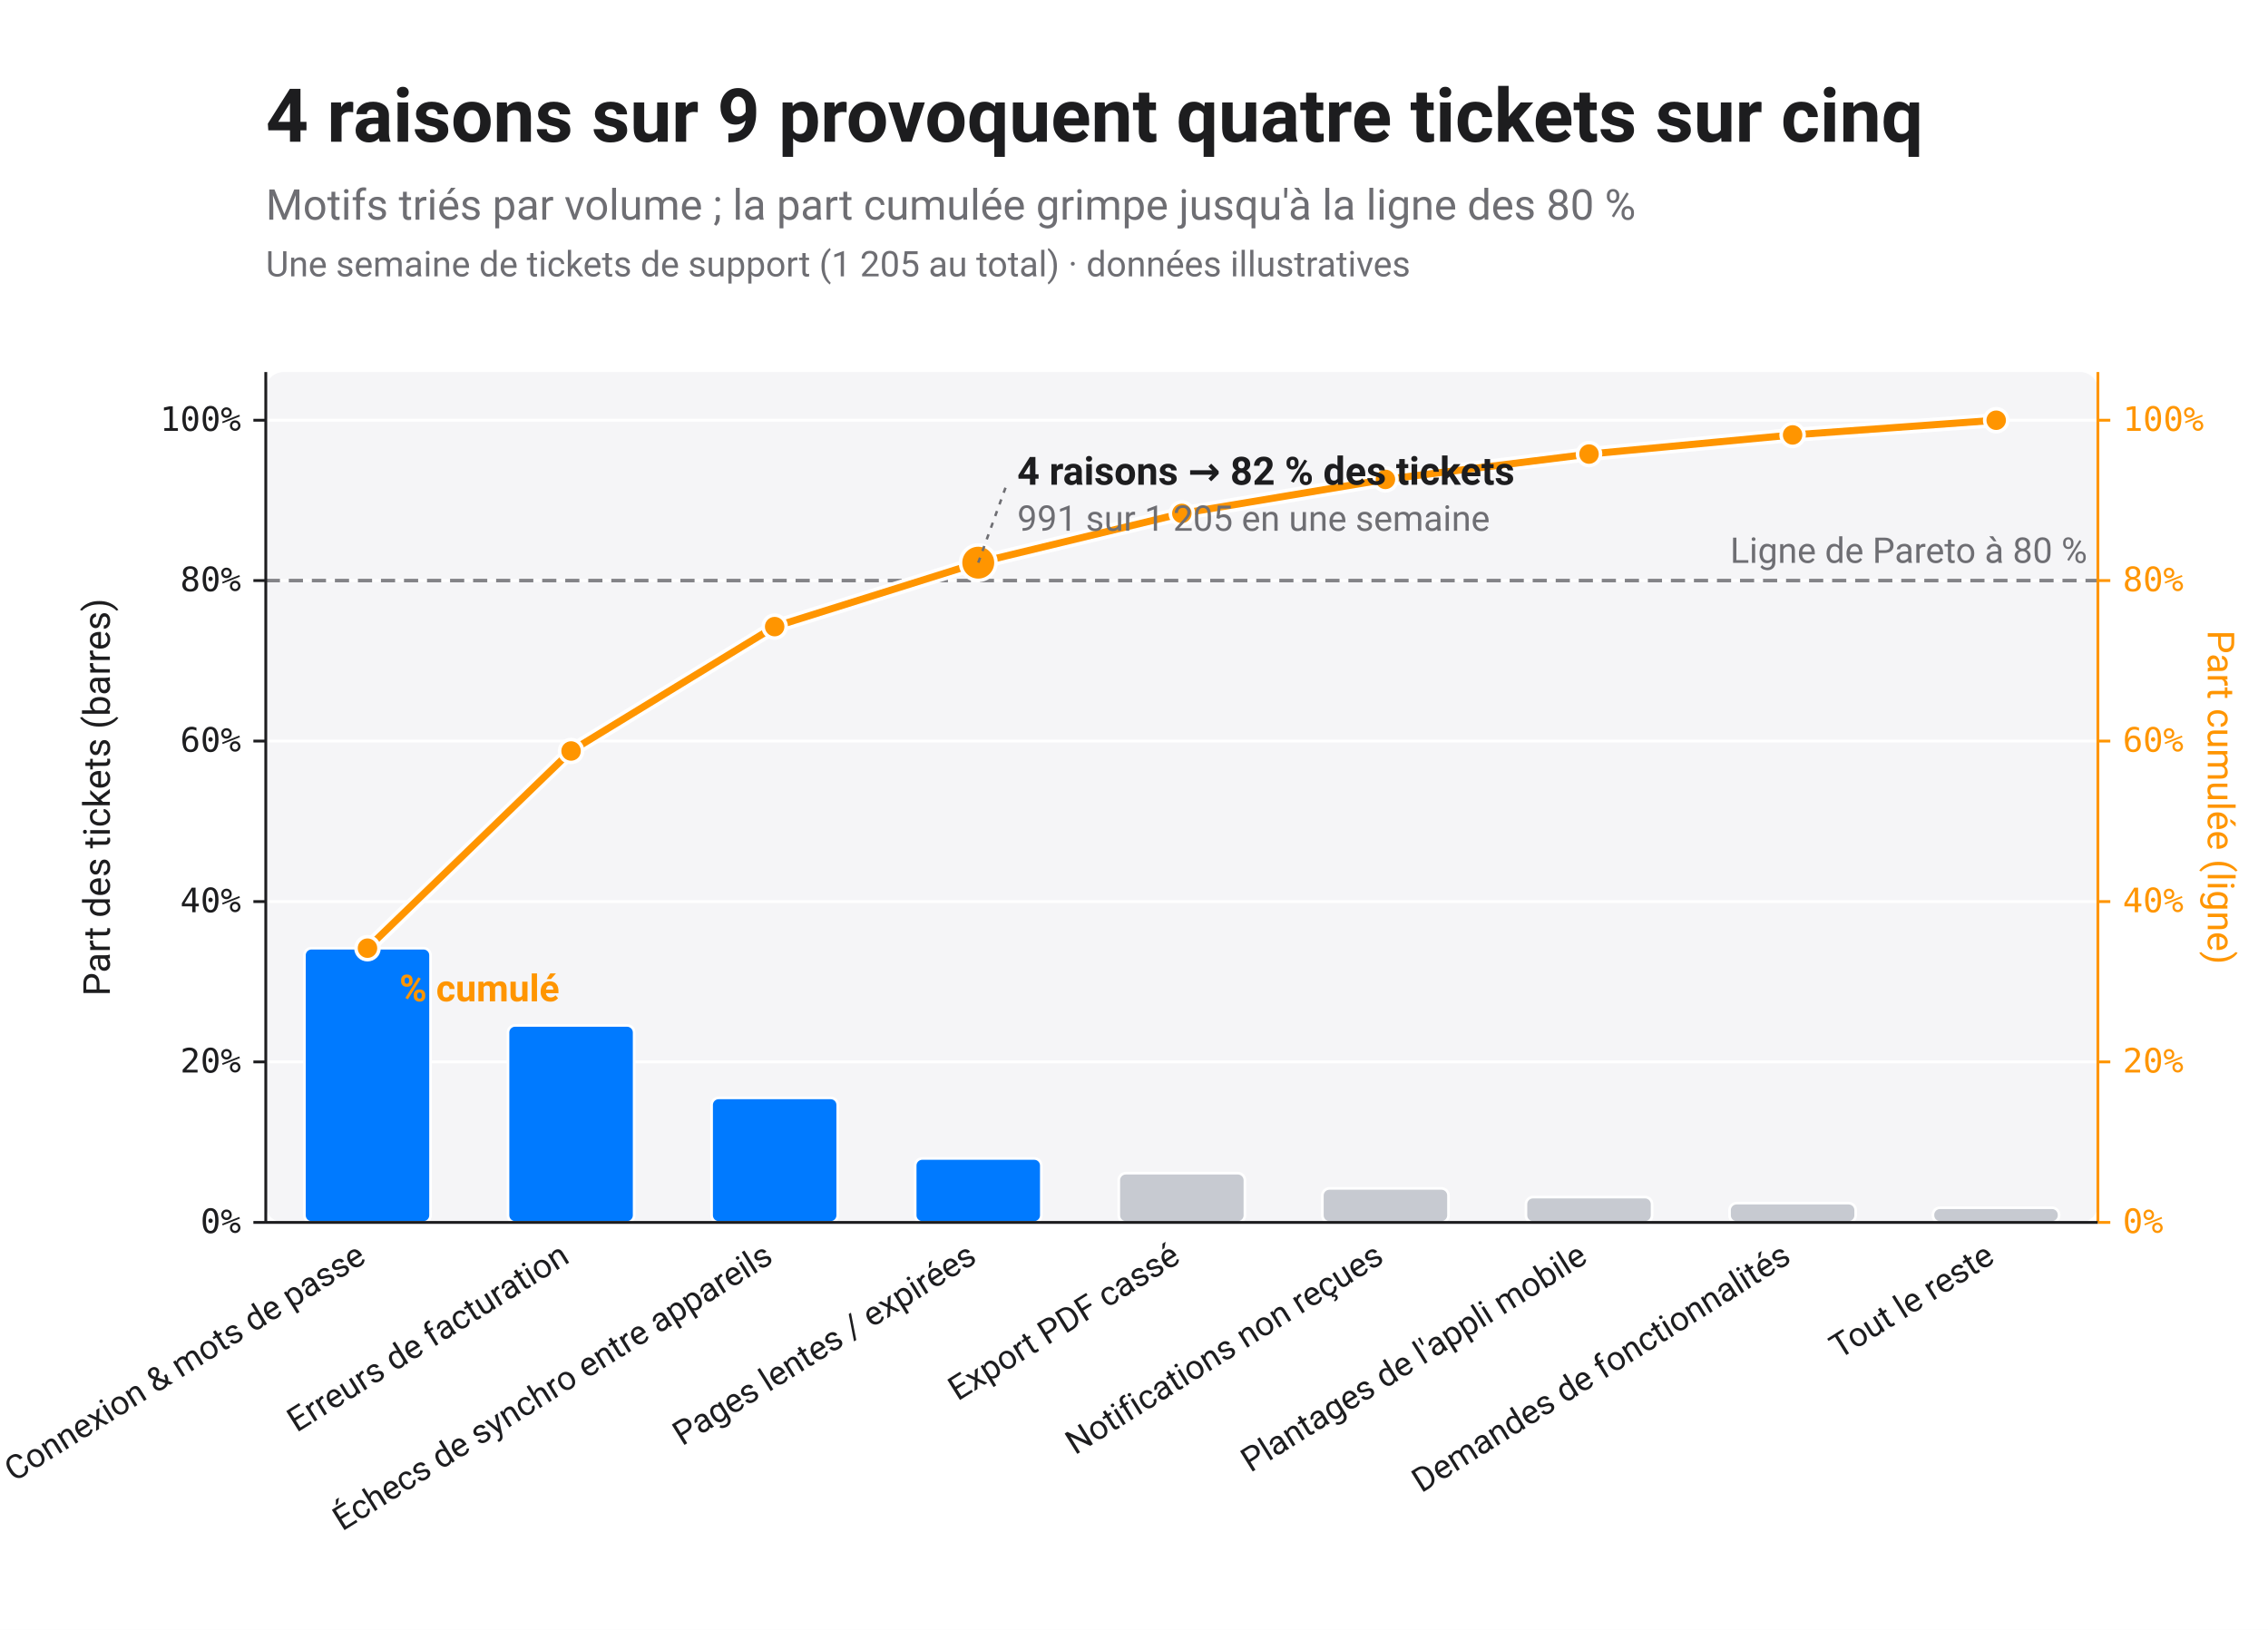
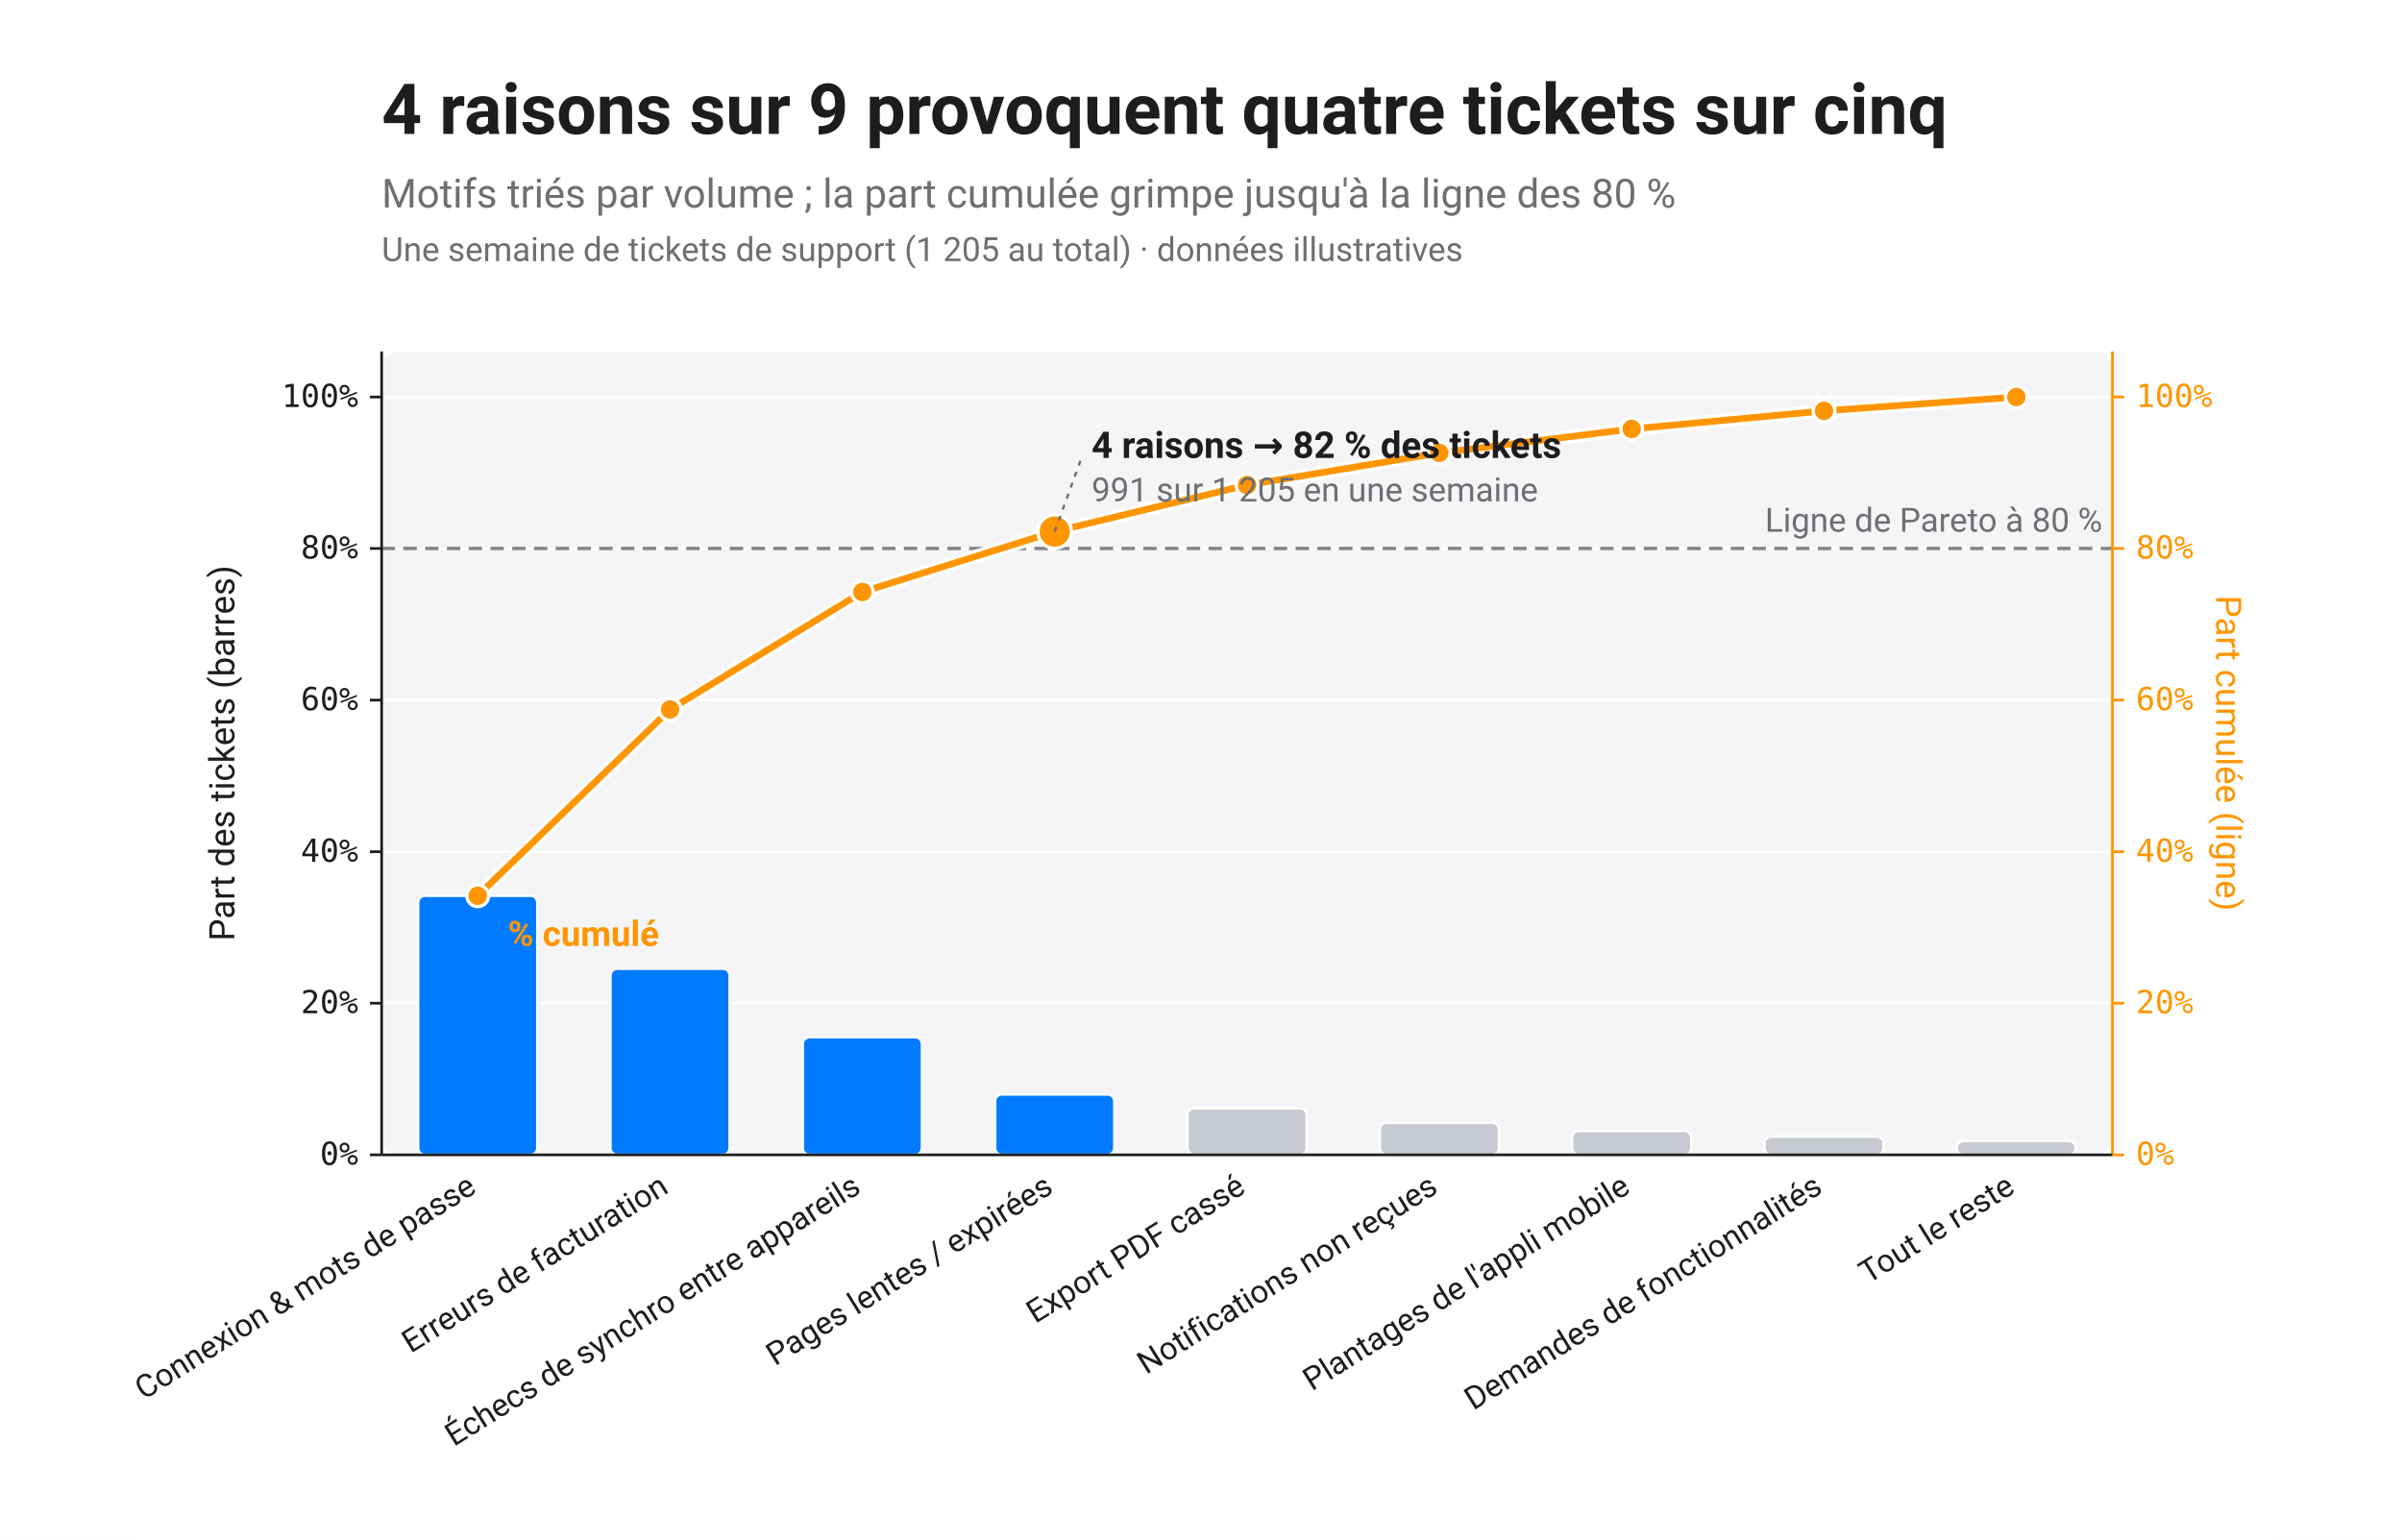
- <svg xmlns="http://www.w3.org/2000/svg" width="1280" height="920" viewBox="0 0 1280 920" font-family="Roboto, system-ui, sans-serif" role="img" aria-labelledby="pa-title pa-desc">
-   <style>.bar{cursor:pointer}.bar rect{transition:opacity .12s}.bar:hover rect,.bar:focus rect{opacity:.82}.bar:focus{outline:none}.pt{cursor:pointer}.pt .halo{opacity:0}.pt:hover .halo,.pt:focus .halo{opacity:1}.pt:focus{outline:none}</style>
-   <rect width="1280" height="920" fill="#FFFFFF" />
-   <rect x="150" y="210" width="1034" height="480" fill="#F5F5F7" rx="10" />
-   <text x="150" y="80" font-size="42" font-weight="700" fill="#1D1D1F">4 raisons sur 9 provoquent quatre tickets sur cinq</text>
-   <text x="150" y="124" font-size="24" fill="#6E6E73">Motifs triés par volume ; la part cumulée grimpe jusqu'à la ligne des 80 %</text>
-   <text x="150" y="156" font-size="20" fill="#6E6E73">Une semaine de tickets de support (1 205 au total) · données illustratives</text>
-   <line x1="150.0" y1="690.0" x2="1184.0" y2="690.0" stroke="#FFFFFF" stroke-width="1.6" />
-   <line x1="150.0" y1="599.4" x2="1184.0" y2="599.4" stroke="#FFFFFF" stroke-width="1.6" />
-   <line x1="150.0" y1="508.9" x2="1184.0" y2="508.9" stroke="#FFFFFF" stroke-width="1.6" />
-   <line x1="150.0" y1="418.3" x2="1184.0" y2="418.3" stroke="#FFFFFF" stroke-width="1.6" />
-   <line x1="150.0" y1="327.7" x2="1184.0" y2="327.7" stroke="#FFFFFF" stroke-width="1.6" />
-   <line x1="150.0" y1="237.2" x2="1184.0" y2="237.2" stroke="#FFFFFF" stroke-width="1.6" />
-   <line x1="150.0" y1="327.7" x2="1184.0" y2="327.7" stroke="#6E6E73" stroke-width="2" stroke-dasharray="8 5" opacity="0.85" />
-   <text x="1178.0" y="317.7" font-size="20" fill="#6E6E73" text-anchor="end">Ligne de Pareto à 80 %</text>
-   <g class="bar" tabindex="0" role="img" aria-label="Login &amp; password resets: 412 tickets (34.2% of the week, cumulative 34.2%)">
-     <rect x="171.8" y="535.2" width="71.2" height="154.8" rx="4" fill="#007AFF" stroke="#FFFFFF" stroke-width="1.5" />
-   </g>
-   <g class="bar" tabindex="0" role="img" aria-label="Billing &amp; invoice errors: 296 tickets (24.6% of the week, cumulative 58.8%)">
-     <rect x="286.7" y="578.8" width="71.2" height="111.2" rx="4" fill="#007AFF" stroke="#FFFFFF" stroke-width="1.5" />
-   </g>
-   <g class="bar" tabindex="0" role="img" aria-label="Sync fails across devices: 187 tickets (15.5% of the week, cumulative 74.3%)">
-     <rect x="401.6" y="619.7" width="71.2" height="70.3" rx="4" fill="#007AFF" stroke="#FFFFFF" stroke-width="1.5" />
-   </g>
-   <g class="bar" tabindex="0" role="img" aria-label="Slow / timing-out pages: 96 tickets (8.0% of the week, cumulative 82.2%)">
-     <rect x="516.5" y="653.9" width="71.2" height="36.1" rx="4" fill="#007AFF" stroke="#FFFFFF" stroke-width="1.5" />
-   </g>
-   <g class="bar" tabindex="0" role="img" aria-label="Export to PDF broken: 74 tickets (6.1% of the week, cumulative 88.4%)">
-     <rect x="631.4" y="662.2" width="71.2" height="27.8" rx="4" fill="#C7CAD1" stroke="#FFFFFF" stroke-width="1.5" />
-   </g>
-   <g class="bar" tabindex="0" role="img" aria-label="Notifications not arriving: 51 tickets (4.2% of the week, cumulative 92.6%)">
-     <rect x="746.3" y="670.8" width="71.2" height="19.2" rx="4" fill="#C7CAD1" stroke="#FFFFFF" stroke-width="1.5" />
-   </g>
-   <g class="bar" tabindex="0" role="img" aria-label="Mobile app crashes: 38 tickets (3.1% of the week, cumulative 95.8%)">
-     <rect x="861.2" y="675.7" width="71.2" height="14.3" rx="4" fill="#C7CAD1" stroke="#FFFFFF" stroke-width="1.5" />
-   </g>
-   <g class="bar" tabindex="0" role="img" aria-label="Feature requests: 29 tickets (2.4% of the week, cumulative 98.2%)">
-     <rect x="976.1" y="679.1" width="71.2" height="10.9" rx="4" fill="#C7CAD1" stroke="#FFFFFF" stroke-width="1.5" />
-   </g>
-   <g class="bar" tabindex="0" role="img" aria-label="Everything else: 22 tickets (1.8% of the week, cumulative 100.0%)">
-     <rect x="1090.9" y="681.7" width="71.2" height="8.3" rx="4" fill="#C7CAD1" stroke="#FFFFFF" stroke-width="1.5" />
-   </g>
-   <path d="M 207.4 535.2 L 322.3 423.9 L 437.2 353.7 L 552.1 317.6 L 667.0 289.8 L 781.9 270.6 L 896.8 256.3 L 1011.7 245.5 L 1126.6 237.2" fill="none" stroke="#FFFFFF" stroke-width="8" stroke-linecap="round" stroke-linejoin="round" />
-   <path d="M 207.4 535.2 L 322.3 423.9 L 437.2 353.7 L 552.1 317.6 L 667.0 289.8 L 781.9 270.6 L 896.8 256.3 L 1011.7 245.5 L 1126.6 237.2" fill="none" stroke="#FF9500" stroke-width="4" stroke-linecap="round" stroke-linejoin="round" />
-   <text x="225.4" y="565.2" font-size="21" font-weight="600" fill="#FF9500">% cumulé</text>
-   <g class="pt" tabindex="0" role="img" aria-label="Login &amp; password resets: cumulative 34.2% of tickets">
-     <circle class="halo" cx="207.4" cy="535.2" r="18" fill="#1D1D1F" fill-opacity="0.08" />
-     <circle cx="207.4" cy="535.2" r="6.5" fill="#FF9500" stroke="#FFFFFF" stroke-width="2" />
-   </g>
-   <g class="pt" tabindex="0" role="img" aria-label="Billing &amp; invoice errors: cumulative 58.8% of tickets">
-     <circle class="halo" cx="322.3" cy="423.9" r="18" fill="#1D1D1F" fill-opacity="0.08" />
-     <circle cx="322.3" cy="423.9" r="6.5" fill="#FF9500" stroke="#FFFFFF" stroke-width="2" />
-   </g>
-   <g class="pt" tabindex="0" role="img" aria-label="Sync fails across devices: cumulative 74.3% of tickets">
-     <circle class="halo" cx="437.2" cy="353.7" r="18" fill="#1D1D1F" fill-opacity="0.08" />
-     <circle cx="437.2" cy="353.7" r="6.5" fill="#FF9500" stroke="#FFFFFF" stroke-width="2" />
-   </g>
-   <g class="pt" tabindex="0" role="img" aria-label="Slow / timing-out pages: cumulative 82.2% of tickets">
-     <circle class="halo" cx="552.1" cy="317.6" r="18" fill="#1D1D1F" fill-opacity="0.08" />
-     <circle cx="552.1" cy="317.6" r="10.0" fill="#FF9500" stroke="#FFFFFF" stroke-width="2" />
-   </g>
-   <g class="pt" tabindex="0" role="img" aria-label="Export to PDF broken: cumulative 88.4% of tickets">
-     <circle class="halo" cx="667.0" cy="289.8" r="18" fill="#1D1D1F" fill-opacity="0.08" />
-     <circle cx="667.0" cy="289.8" r="6.5" fill="#FF9500" stroke="#FFFFFF" stroke-width="2" />
-   </g>
-   <g class="pt" tabindex="0" role="img" aria-label="Notifications not arriving: cumulative 92.6% of tickets">
-     <circle class="halo" cx="781.9" cy="270.6" r="18" fill="#1D1D1F" fill-opacity="0.08" />
-     <circle cx="781.9" cy="270.6" r="6.5" fill="#FF9500" stroke="#FFFFFF" stroke-width="2" />
-   </g>
-   <g class="pt" tabindex="0" role="img" aria-label="Mobile app crashes: cumulative 95.8% of tickets">
-     <circle class="halo" cx="896.8" cy="256.3" r="18" fill="#1D1D1F" fill-opacity="0.08" />
-     <circle cx="896.8" cy="256.3" r="6.5" fill="#FF9500" stroke="#FFFFFF" stroke-width="2" />
-   </g>
-   <g class="pt" tabindex="0" role="img" aria-label="Feature requests: cumulative 98.2% of tickets">
-     <circle class="halo" cx="1011.7" cy="245.5" r="18" fill="#1D1D1F" fill-opacity="0.08" />
-     <circle cx="1011.7" cy="245.5" r="6.5" fill="#FF9500" stroke="#FFFFFF" stroke-width="2" />
-   </g>
-   <g class="pt" tabindex="0" role="img" aria-label="Everything else: cumulative 100.0% of tickets">
-     <circle class="halo" cx="1126.6" cy="237.2" r="18" fill="#1D1D1F" fill-opacity="0.08" />
-     <circle cx="1126.6" cy="237.2" r="6.5" fill="#FF9500" stroke="#FFFFFF" stroke-width="2" />
-   </g>
-   <line x1="552.1" y1="317.6" x2="568.1" y2="273.6" stroke="#6E6E73" stroke-width="1.4" stroke-dasharray="3 4" />
-   <text x="574.1" y="273.6" font-size="22" font-weight="700" fill="#1D1D1F">4 raisons → 82 % des tickets</text>
-   <text x="574.1" y="299.6" font-size="20" fill="#6E6E73">991 sur 1 205 en une semaine</text>
-   <line x1="150.0" y1="210.0" x2="150.0" y2="690.0" stroke="#1D1D1F" stroke-width="1.6" />
-   <line x1="1184.0" y1="210.0" x2="1184.0" y2="690.0" stroke="#FF9500" stroke-width="1.6" />
-   <line x1="150.0" y1="690.0" x2="1184.0" y2="690.0" stroke="#1D1D1F" stroke-width="1.6" />
-   <line x1="143.0" y1="690.0" x2="150.0" y2="690.0" stroke="#1D1D1F" stroke-width="1.6" />
-   <text x="136.0" y="696.0" font-size="19" font-family="Roboto Mono, monospace" fill="#1D1D1F" text-anchor="end">0%</text>
-   <line x1="1184.0" y1="690.0" x2="1191.0" y2="690.0" stroke="#FF9500" stroke-width="1.6" />
-   <text x="1198.0" y="696.0" font-size="19" font-family="Roboto Mono, monospace" fill="#FF9500" text-anchor="start">0%</text>
-   <line x1="143.0" y1="599.4" x2="150.0" y2="599.4" stroke="#1D1D1F" stroke-width="1.6" />
-   <text x="136.0" y="605.4" font-size="19" font-family="Roboto Mono, monospace" fill="#1D1D1F" text-anchor="end">20%</text>
-   <line x1="1184.0" y1="599.4" x2="1191.0" y2="599.4" stroke="#FF9500" stroke-width="1.6" />
-   <text x="1198.0" y="605.4" font-size="19" font-family="Roboto Mono, monospace" fill="#FF9500" text-anchor="start">20%</text>
-   <line x1="143.0" y1="508.9" x2="150.0" y2="508.9" stroke="#1D1D1F" stroke-width="1.6" />
-   <text x="136.0" y="514.9" font-size="19" font-family="Roboto Mono, monospace" fill="#1D1D1F" text-anchor="end">40%</text>
-   <line x1="1184.0" y1="508.9" x2="1191.0" y2="508.9" stroke="#FF9500" stroke-width="1.6" />
-   <text x="1198.0" y="514.9" font-size="19" font-family="Roboto Mono, monospace" fill="#FF9500" text-anchor="start">40%</text>
-   <line x1="143.0" y1="418.3" x2="150.0" y2="418.3" stroke="#1D1D1F" stroke-width="1.6" />
-   <text x="136.0" y="424.3" font-size="19" font-family="Roboto Mono, monospace" fill="#1D1D1F" text-anchor="end">60%</text>
-   <line x1="1184.0" y1="418.3" x2="1191.0" y2="418.3" stroke="#FF9500" stroke-width="1.6" />
-   <text x="1198.0" y="424.3" font-size="19" font-family="Roboto Mono, monospace" fill="#FF9500" text-anchor="start">60%</text>
-   <line x1="143.0" y1="327.7" x2="150.0" y2="327.7" stroke="#1D1D1F" stroke-width="1.6" />
-   <text x="136.0" y="333.7" font-size="19" font-family="Roboto Mono, monospace" fill="#1D1D1F" text-anchor="end">80%</text>
-   <line x1="1184.0" y1="327.7" x2="1191.0" y2="327.7" stroke="#FF9500" stroke-width="1.6" />
-   <text x="1198.0" y="333.7" font-size="19" font-family="Roboto Mono, monospace" fill="#FF9500" text-anchor="start">80%</text>
-   <line x1="143.0" y1="237.2" x2="150.0" y2="237.2" stroke="#1D1D1F" stroke-width="1.6" />
-   <text x="136.0" y="243.2" font-size="19" font-family="Roboto Mono, monospace" fill="#1D1D1F" text-anchor="end">100%</text>
-   <line x1="1184.0" y1="237.2" x2="1191.0" y2="237.2" stroke="#FF9500" stroke-width="1.6" />
-   <text x="1198.0" y="243.2" font-size="19" font-family="Roboto Mono, monospace" fill="#FF9500" text-anchor="start">100%</text>
-   <text x="62.0" y="450.0" font-size="21" fill="#1D1D1F" text-anchor="middle" transform="rotate(-90 62.0 450.0)">Part des tickets (barres)</text>
-   <text x="1246.0" y="450.0" font-size="21" fill="#FF9500" text-anchor="middle" transform="rotate(90 1246.0 450.0)">Part cumulée (ligne)</text>
-   <text x="207.4" y="712.0" font-size="19" fill="#1D1D1F" text-anchor="end" transform="rotate(-32 207.4 712.0)">Connexion &amp; mots de passe</text>
-   <text x="322.3" y="712.0" font-size="19" fill="#1D1D1F" text-anchor="end" transform="rotate(-32 322.3 712.0)">Erreurs de facturation</text>
-   <text x="437.2" y="712.0" font-size="19" fill="#1D1D1F" text-anchor="end" transform="rotate(-32 437.2 712.0)">Échecs de synchro entre appareils</text>
-   <text x="552.1" y="712.0" font-size="19" fill="#1D1D1F" text-anchor="end" transform="rotate(-32 552.1 712.0)">Pages lentes / expirées</text>
-   <text x="667.0" y="712.0" font-size="19" fill="#1D1D1F" text-anchor="end" transform="rotate(-32 667.0 712.0)">Export PDF cassé</text>
-   <text x="781.9" y="712.0" font-size="19" fill="#1D1D1F" text-anchor="end" transform="rotate(-32 781.9 712.0)">Notifications non reçues</text>
-   <text x="896.8" y="712.0" font-size="19" fill="#1D1D1F" text-anchor="end" transform="rotate(-32 896.8 712.0)">Plantages de l'appli mobile</text>
-   <text x="1011.7" y="712.0" font-size="19" fill="#1D1D1F" text-anchor="end" transform="rotate(-32 1011.7 712.0)">Demandes de fonctionnalités</text>
-   <text x="1126.6" y="712.0" font-size="19" fill="#1D1D1F" text-anchor="end" transform="rotate(-32 1126.6 712.0)">Tout le reste</text>
-   <g data-fs-internal="" role="button" tabindex="0" aria-label="Toggle fullscreen" transform="translate(1232,14)" style="display:none;cursor:pointer">
-     <rect x="0" y="0" width="34" height="34" rx="8" fill="#F2F3F5" />
-     <path d="M6 13 V6 h7 M28 13 V6 h-7 M6 21 v7 h7 M28 21 v7 h-7" fill="none" stroke="#1D1D1F" stroke-width="2" stroke-linecap="round" />
+ <svg xmlns="http://www.w3.org/2000/svg" width="1435" height="920" viewBox="0 0 1435 920" font-family="Roboto, system-ui, sans-serif" role="img" aria-labelledby="pa-title pa-desc">
+   <rect width="1435" height="920" fill="#FFFFFF" />
+   <g transform="translate(78,0)">
+     <style>.bar{cursor:pointer}.bar rect{transition:opacity .12s}.bar:hover rect,.bar:focus rect{opacity:.82}.bar:focus{outline:none}.pt{cursor:pointer}.pt .halo{opacity:0}.pt:hover .halo,.pt:focus .halo{opacity:1}.pt:focus{outline:none}</style>
+     <rect width="1280" height="920" fill="#FFFFFF" />
+     <rect x="150" y="210" width="1034" height="480" fill="#F5F5F7" rx="10" />
+     <text x="150" y="80" font-size="42" font-weight="700" fill="#1D1D1F">4 raisons sur 9 provoquent quatre tickets sur cinq</text>
+     <text x="150" y="124" font-size="24" fill="#6E6E73">Motifs triés par volume ; la part cumulée grimpe jusqu'à la ligne des 80 %</text>
+     <text x="150" y="156" font-size="20" fill="#6E6E73">Une semaine de tickets de support (1 205 au total) · données illustratives</text>
+     <line x1="150.0" y1="690.0" x2="1184.0" y2="690.0" stroke="#FFFFFF" stroke-width="1.6" />
+     <line x1="150.0" y1="599.4" x2="1184.0" y2="599.4" stroke="#FFFFFF" stroke-width="1.6" />
+     <line x1="150.0" y1="508.9" x2="1184.0" y2="508.9" stroke="#FFFFFF" stroke-width="1.6" />
+     <line x1="150.0" y1="418.3" x2="1184.0" y2="418.3" stroke="#FFFFFF" stroke-width="1.6" />
+     <line x1="150.0" y1="327.7" x2="1184.0" y2="327.7" stroke="#FFFFFF" stroke-width="1.6" />
+     <line x1="150.0" y1="237.2" x2="1184.0" y2="237.2" stroke="#FFFFFF" stroke-width="1.6" />
+     <line x1="150.0" y1="327.7" x2="1184.0" y2="327.7" stroke="#6E6E73" stroke-width="2" stroke-dasharray="8 5" opacity="0.85" />
+     <text x="1178.0" y="317.7" font-size="20" fill="#6E6E73" text-anchor="end">Ligne de Pareto à 80 %</text>
+     <g class="bar" tabindex="0" role="img" aria-label="Login &amp; password resets: 412 tickets (34.2% of the week, cumulative 34.2%)">
+       <rect x="171.8" y="535.2" width="71.2" height="154.8" rx="4" fill="#007AFF" stroke="#FFFFFF" stroke-width="1.5" />
+     </g>
+     <g class="bar" tabindex="0" role="img" aria-label="Billing &amp; invoice errors: 296 tickets (24.6% of the week, cumulative 58.8%)">
+       <rect x="286.7" y="578.8" width="71.2" height="111.2" rx="4" fill="#007AFF" stroke="#FFFFFF" stroke-width="1.5" />
+     </g>
+     <g class="bar" tabindex="0" role="img" aria-label="Sync fails across devices: 187 tickets (15.5% of the week, cumulative 74.3%)">
+       <rect x="401.6" y="619.7" width="71.2" height="70.3" rx="4" fill="#007AFF" stroke="#FFFFFF" stroke-width="1.5" />
+     </g>
+     <g class="bar" tabindex="0" role="img" aria-label="Slow / timing-out pages: 96 tickets (8.0% of the week, cumulative 82.2%)">
+       <rect x="516.5" y="653.9" width="71.2" height="36.1" rx="4" fill="#007AFF" stroke="#FFFFFF" stroke-width="1.5" />
+     </g>
+     <g class="bar" tabindex="0" role="img" aria-label="Export to PDF broken: 74 tickets (6.1% of the week, cumulative 88.4%)">
+       <rect x="631.4" y="662.2" width="71.2" height="27.8" rx="4" fill="#C7CAD1" stroke="#FFFFFF" stroke-width="1.5" />
+     </g>
+     <g class="bar" tabindex="0" role="img" aria-label="Notifications not arriving: 51 tickets (4.2% of the week, cumulative 92.6%)">
+       <rect x="746.3" y="670.8" width="71.2" height="19.2" rx="4" fill="#C7CAD1" stroke="#FFFFFF" stroke-width="1.5" />
+     </g>
+     <g class="bar" tabindex="0" role="img" aria-label="Mobile app crashes: 38 tickets (3.1% of the week, cumulative 95.8%)">
+       <rect x="861.2" y="675.7" width="71.2" height="14.3" rx="4" fill="#C7CAD1" stroke="#FFFFFF" stroke-width="1.5" />
+     </g>
+     <g class="bar" tabindex="0" role="img" aria-label="Feature requests: 29 tickets (2.4% of the week, cumulative 98.2%)">
+       <rect x="976.1" y="679.1" width="71.2" height="10.9" rx="4" fill="#C7CAD1" stroke="#FFFFFF" stroke-width="1.5" />
+     </g>
+     <g class="bar" tabindex="0" role="img" aria-label="Everything else: 22 tickets (1.8% of the week, cumulative 100.0%)">
+       <rect x="1090.9" y="681.7" width="71.2" height="8.3" rx="4" fill="#C7CAD1" stroke="#FFFFFF" stroke-width="1.5" />
+     </g>
+     <path d="M 207.4 535.2 L 322.3 423.9 L 437.2 353.7 L 552.1 317.6 L 667.0 289.8 L 781.9 270.6 L 896.8 256.3 L 1011.7 245.5 L 1126.6 237.2" fill="none" stroke="#FFFFFF" stroke-width="8" stroke-linecap="round" stroke-linejoin="round" />
+     <path d="M 207.4 535.2 L 322.3 423.9 L 437.2 353.7 L 552.1 317.6 L 667.0 289.8 L 781.9 270.6 L 896.8 256.3 L 1011.7 245.5 L 1126.6 237.2" fill="none" stroke="#FF9500" stroke-width="4" stroke-linecap="round" stroke-linejoin="round" />
+     <text x="225.4" y="565.2" font-size="21" font-weight="600" fill="#FF9500">% cumulé</text>
+     <g class="pt" tabindex="0" role="img" aria-label="Login &amp; password resets: cumulative 34.2% of tickets">
+       <circle class="halo" cx="207.4" cy="535.2" r="18" fill="#1D1D1F" fill-opacity="0.08" />
+       <circle cx="207.4" cy="535.2" r="6.5" fill="#FF9500" stroke="#FFFFFF" stroke-width="2" />
+     </g>
+     <g class="pt" tabindex="0" role="img" aria-label="Billing &amp; invoice errors: cumulative 58.8% of tickets">
+       <circle class="halo" cx="322.3" cy="423.9" r="18" fill="#1D1D1F" fill-opacity="0.08" />
+       <circle cx="322.3" cy="423.9" r="6.5" fill="#FF9500" stroke="#FFFFFF" stroke-width="2" />
+     </g>
+     <g class="pt" tabindex="0" role="img" aria-label="Sync fails across devices: cumulative 74.3% of tickets">
+       <circle class="halo" cx="437.2" cy="353.7" r="18" fill="#1D1D1F" fill-opacity="0.08" />
+       <circle cx="437.2" cy="353.7" r="6.5" fill="#FF9500" stroke="#FFFFFF" stroke-width="2" />
+     </g>
+     <g class="pt" tabindex="0" role="img" aria-label="Slow / timing-out pages: cumulative 82.2% of tickets">
+       <circle class="halo" cx="552.1" cy="317.6" r="18" fill="#1D1D1F" fill-opacity="0.08" />
+       <circle cx="552.1" cy="317.6" r="10.0" fill="#FF9500" stroke="#FFFFFF" stroke-width="2" />
+     </g>
+     <g class="pt" tabindex="0" role="img" aria-label="Export to PDF broken: cumulative 88.4% of tickets">
+       <circle class="halo" cx="667.0" cy="289.8" r="18" fill="#1D1D1F" fill-opacity="0.08" />
+       <circle cx="667.0" cy="289.8" r="6.5" fill="#FF9500" stroke="#FFFFFF" stroke-width="2" />
+     </g>
+     <g class="pt" tabindex="0" role="img" aria-label="Notifications not arriving: cumulative 92.6% of tickets">
+       <circle class="halo" cx="781.9" cy="270.6" r="18" fill="#1D1D1F" fill-opacity="0.08" />
+       <circle cx="781.9" cy="270.6" r="6.5" fill="#FF9500" stroke="#FFFFFF" stroke-width="2" />
+     </g>
+     <g class="pt" tabindex="0" role="img" aria-label="Mobile app crashes: cumulative 95.8% of tickets">
+       <circle class="halo" cx="896.8" cy="256.3" r="18" fill="#1D1D1F" fill-opacity="0.08" />
+       <circle cx="896.8" cy="256.3" r="6.5" fill="#FF9500" stroke="#FFFFFF" stroke-width="2" />
+     </g>
+     <g class="pt" tabindex="0" role="img" aria-label="Feature requests: cumulative 98.2% of tickets">
+       <circle class="halo" cx="1011.7" cy="245.5" r="18" fill="#1D1D1F" fill-opacity="0.08" />
+       <circle cx="1011.7" cy="245.5" r="6.5" fill="#FF9500" stroke="#FFFFFF" stroke-width="2" />
+     </g>
+     <g class="pt" tabindex="0" role="img" aria-label="Everything else: cumulative 100.0% of tickets">
+       <circle class="halo" cx="1126.6" cy="237.2" r="18" fill="#1D1D1F" fill-opacity="0.08" />
+       <circle cx="1126.6" cy="237.2" r="6.5" fill="#FF9500" stroke="#FFFFFF" stroke-width="2" />
+     </g>
+     <line x1="552.1" y1="317.6" x2="568.1" y2="273.6" stroke="#6E6E73" stroke-width="1.4" stroke-dasharray="3 4" />
+     <text x="574.1" y="273.6" font-size="22" font-weight="700" fill="#1D1D1F">4 raisons → 82 % des tickets</text>
+     <text x="574.1" y="299.6" font-size="20" fill="#6E6E73">991 sur 1 205 en une semaine</text>
+     <line x1="150.0" y1="210.0" x2="150.0" y2="690.0" stroke="#1D1D1F" stroke-width="1.6" />
+     <line x1="1184.0" y1="210.0" x2="1184.0" y2="690.0" stroke="#FF9500" stroke-width="1.6" />
+     <line x1="150.0" y1="690.0" x2="1184.0" y2="690.0" stroke="#1D1D1F" stroke-width="1.6" />
+     <line x1="143.0" y1="690.0" x2="150.0" y2="690.0" stroke="#1D1D1F" stroke-width="1.6" />
+     <text x="136.0" y="696.0" font-size="19" font-family="Roboto Mono, monospace" fill="#1D1D1F" text-anchor="end">0%</text>
+     <line x1="1184.0" y1="690.0" x2="1191.0" y2="690.0" stroke="#FF9500" stroke-width="1.6" />
+     <text x="1198.0" y="696.0" font-size="19" font-family="Roboto Mono, monospace" fill="#FF9500" text-anchor="start">0%</text>
+     <line x1="143.0" y1="599.4" x2="150.0" y2="599.4" stroke="#1D1D1F" stroke-width="1.6" />
+     <text x="136.0" y="605.4" font-size="19" font-family="Roboto Mono, monospace" fill="#1D1D1F" text-anchor="end">20%</text>
+     <line x1="1184.0" y1="599.4" x2="1191.0" y2="599.4" stroke="#FF9500" stroke-width="1.6" />
+     <text x="1198.0" y="605.4" font-size="19" font-family="Roboto Mono, monospace" fill="#FF9500" text-anchor="start">20%</text>
+     <line x1="143.0" y1="508.9" x2="150.0" y2="508.9" stroke="#1D1D1F" stroke-width="1.6" />
+     <text x="136.0" y="514.9" font-size="19" font-family="Roboto Mono, monospace" fill="#1D1D1F" text-anchor="end">40%</text>
+     <line x1="1184.0" y1="508.9" x2="1191.0" y2="508.9" stroke="#FF9500" stroke-width="1.6" />
+     <text x="1198.0" y="514.9" font-size="19" font-family="Roboto Mono, monospace" fill="#FF9500" text-anchor="start">40%</text>
+     <line x1="143.0" y1="418.3" x2="150.0" y2="418.3" stroke="#1D1D1F" stroke-width="1.6" />
+     <text x="136.0" y="424.3" font-size="19" font-family="Roboto Mono, monospace" fill="#1D1D1F" text-anchor="end">60%</text>
+     <line x1="1184.0" y1="418.3" x2="1191.0" y2="418.3" stroke="#FF9500" stroke-width="1.6" />
+     <text x="1198.0" y="424.3" font-size="19" font-family="Roboto Mono, monospace" fill="#FF9500" text-anchor="start">60%</text>
+     <line x1="143.0" y1="327.7" x2="150.0" y2="327.7" stroke="#1D1D1F" stroke-width="1.6" />
+     <text x="136.0" y="333.7" font-size="19" font-family="Roboto Mono, monospace" fill="#1D1D1F" text-anchor="end">80%</text>
+     <line x1="1184.0" y1="327.7" x2="1191.0" y2="327.7" stroke="#FF9500" stroke-width="1.6" />
+     <text x="1198.0" y="333.7" font-size="19" font-family="Roboto Mono, monospace" fill="#FF9500" text-anchor="start">80%</text>
+     <line x1="143.0" y1="237.2" x2="150.0" y2="237.2" stroke="#1D1D1F" stroke-width="1.6" />
+     <text x="136.0" y="243.2" font-size="19" font-family="Roboto Mono, monospace" fill="#1D1D1F" text-anchor="end">100%</text>
+     <line x1="1184.0" y1="237.2" x2="1191.0" y2="237.2" stroke="#FF9500" stroke-width="1.6" />
+     <text x="1198.0" y="243.2" font-size="19" font-family="Roboto Mono, monospace" fill="#FF9500" text-anchor="start">100%</text>
+     <text x="62.0" y="450.0" font-size="21" fill="#1D1D1F" text-anchor="middle" transform="rotate(-90 62.0 450.0)">Part des tickets (barres)</text>
+     <text x="1246.0" y="450.0" font-size="21" fill="#FF9500" text-anchor="middle" transform="rotate(90 1246.0 450.0)">Part cumulée (ligne)</text>
+     <text x="207.4" y="712.0" font-size="19" fill="#1D1D1F" text-anchor="end" transform="rotate(-32 207.4 712.0)">Connexion &amp; mots de passe</text>
+     <text x="322.3" y="712.0" font-size="19" fill="#1D1D1F" text-anchor="end" transform="rotate(-32 322.3 712.0)">Erreurs de facturation</text>
+     <text x="437.2" y="712.0" font-size="19" fill="#1D1D1F" text-anchor="end" transform="rotate(-32 437.2 712.0)">Échecs de synchro entre appareils</text>
+     <text x="552.1" y="712.0" font-size="19" fill="#1D1D1F" text-anchor="end" transform="rotate(-32 552.1 712.0)">Pages lentes / expirées</text>
+     <text x="667.0" y="712.0" font-size="19" fill="#1D1D1F" text-anchor="end" transform="rotate(-32 667.0 712.0)">Export PDF cassé</text>
+     <text x="781.9" y="712.0" font-size="19" fill="#1D1D1F" text-anchor="end" transform="rotate(-32 781.9 712.0)">Notifications non reçues</text>
+     <text x="896.8" y="712.0" font-size="19" fill="#1D1D1F" text-anchor="end" transform="rotate(-32 896.8 712.0)">Plantages de l'appli mobile</text>
+     <text x="1011.7" y="712.0" font-size="19" fill="#1D1D1F" text-anchor="end" transform="rotate(-32 1011.7 712.0)">Demandes de fonctionnalités</text>
+     <text x="1126.6" y="712.0" font-size="19" fill="#1D1D1F" text-anchor="end" transform="rotate(-32 1126.6 712.0)">Tout le reste</text>
+     <g data-fs-internal="" role="button" tabindex="0" aria-label="Toggle fullscreen" transform="translate(1232,14)" style="display:none;cursor:pointer">
+       <rect x="0" y="0" width="34" height="34" rx="8" fill="#F2F3F5" />
+       <path d="M6 13 V6 h7 M28 13 V6 h-7 M6 21 v7 h7 M28 21 v7 h-7" fill="none" stroke="#1D1D1F" stroke-width="2" stroke-linecap="round" />
+     </g>
  </g>
</svg>
